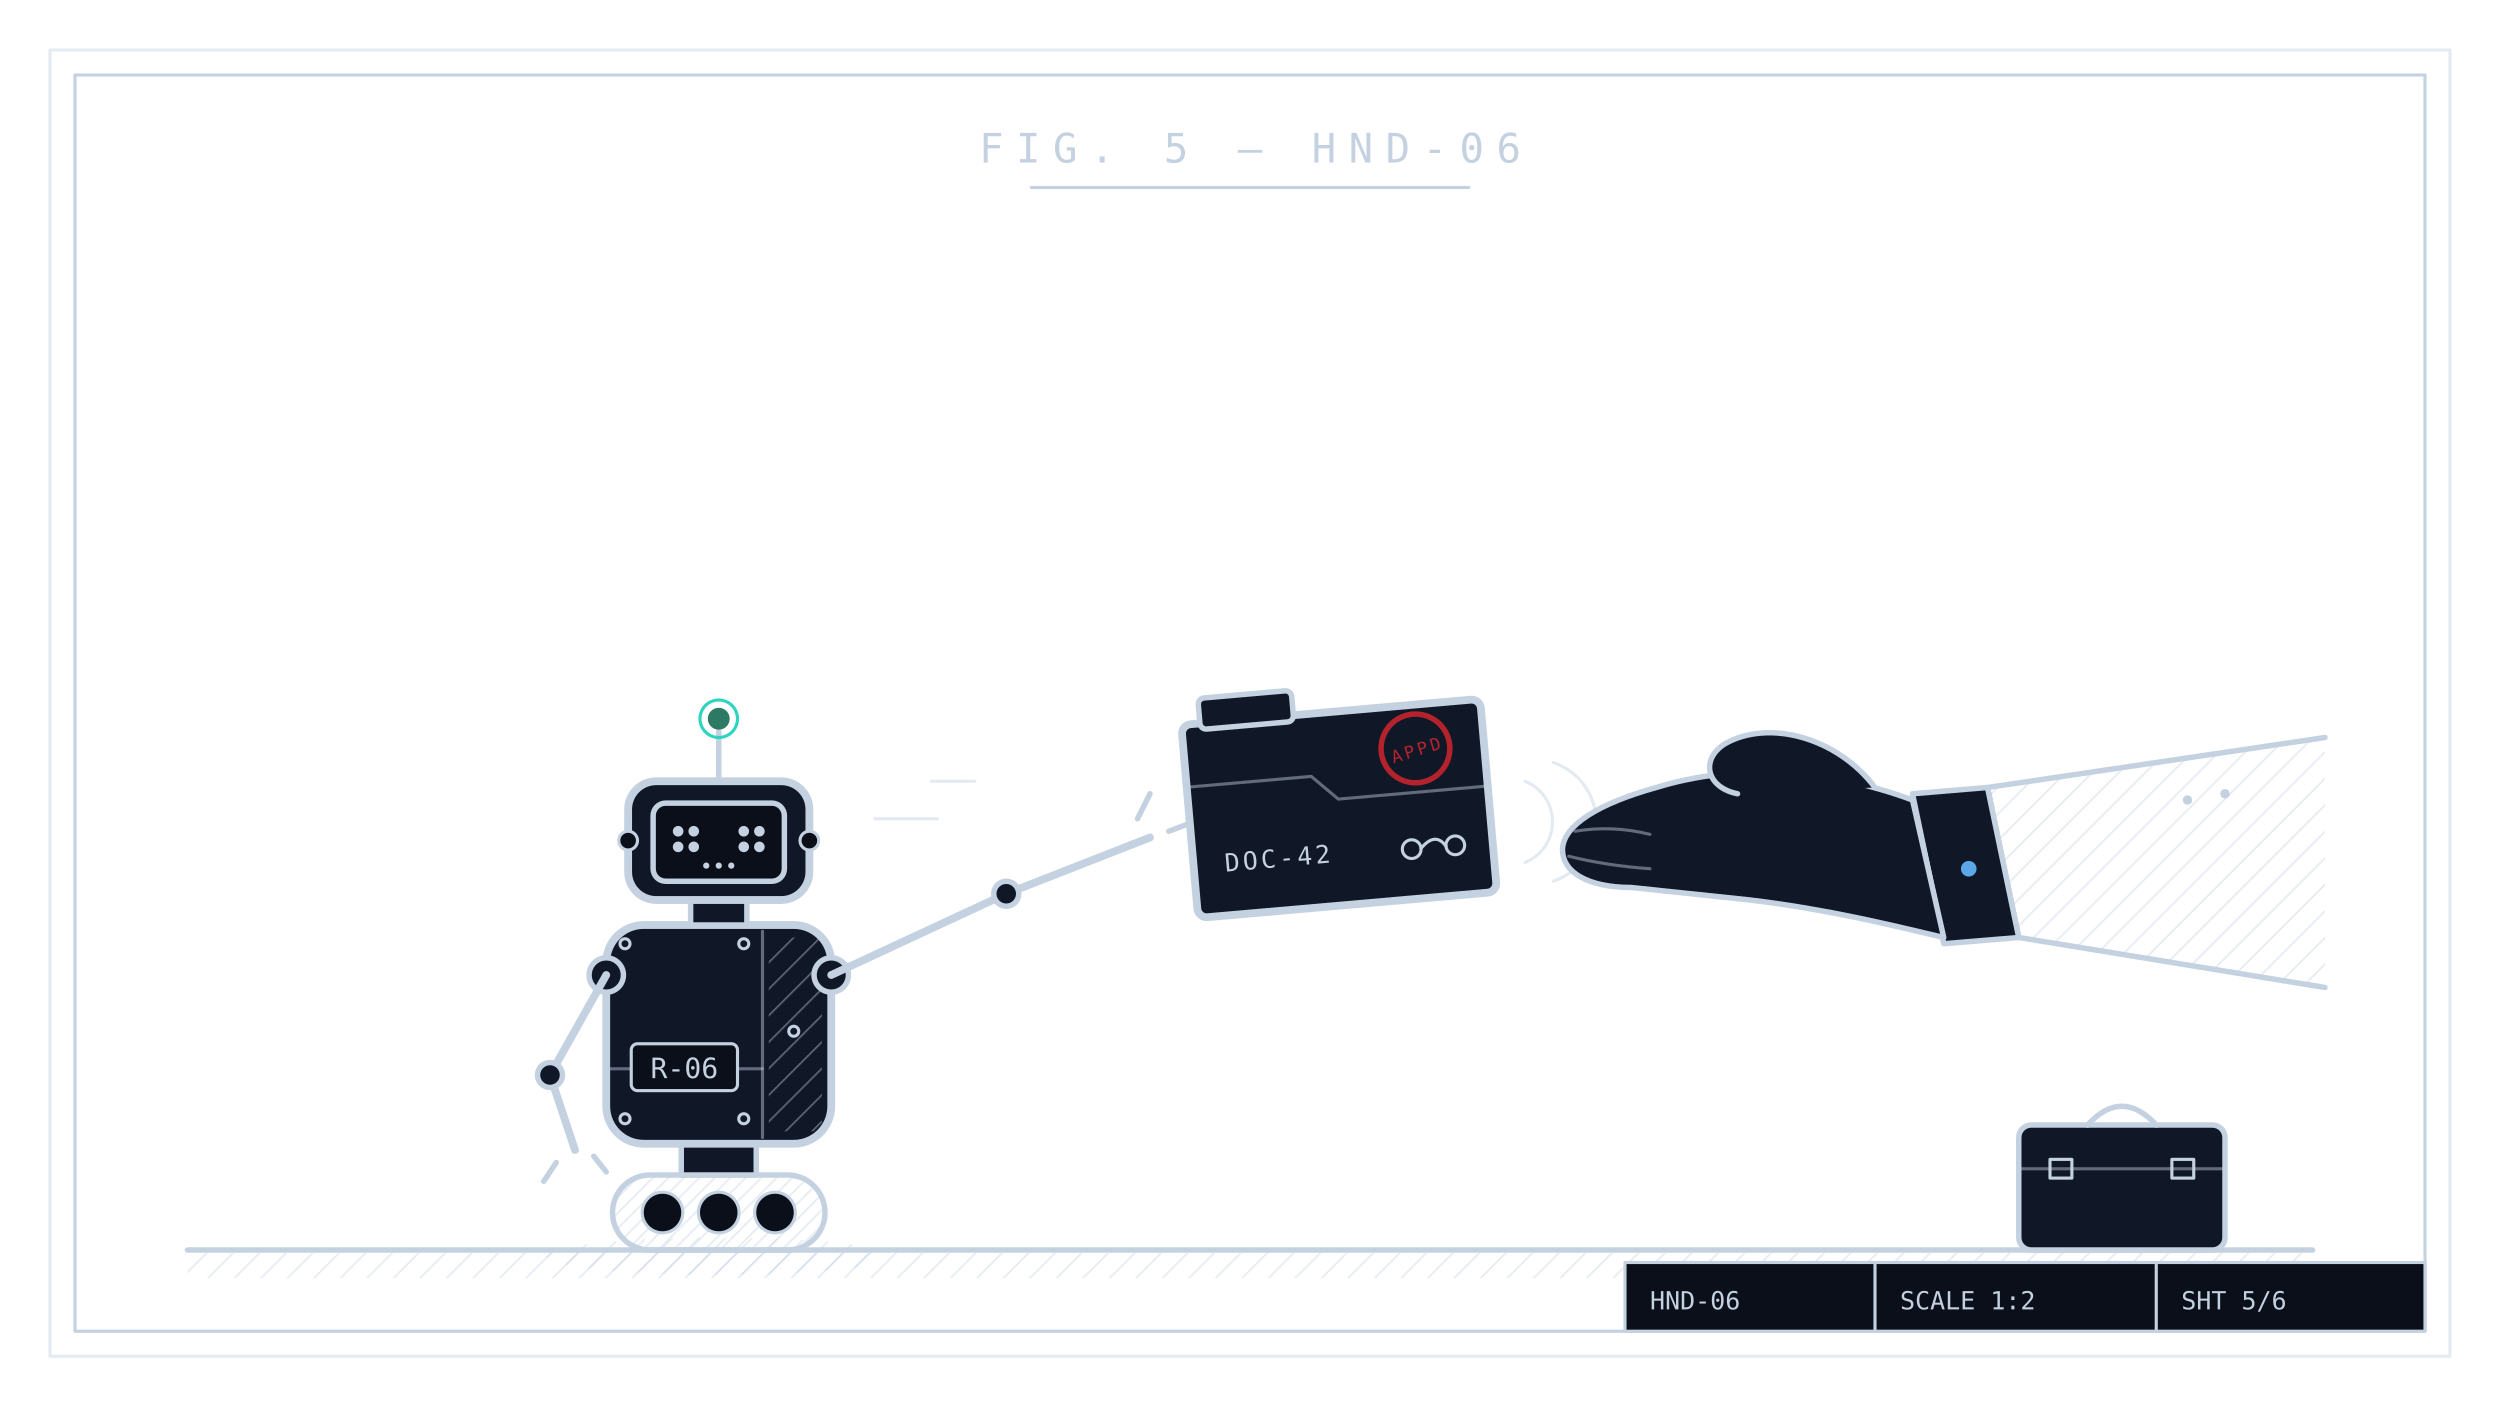
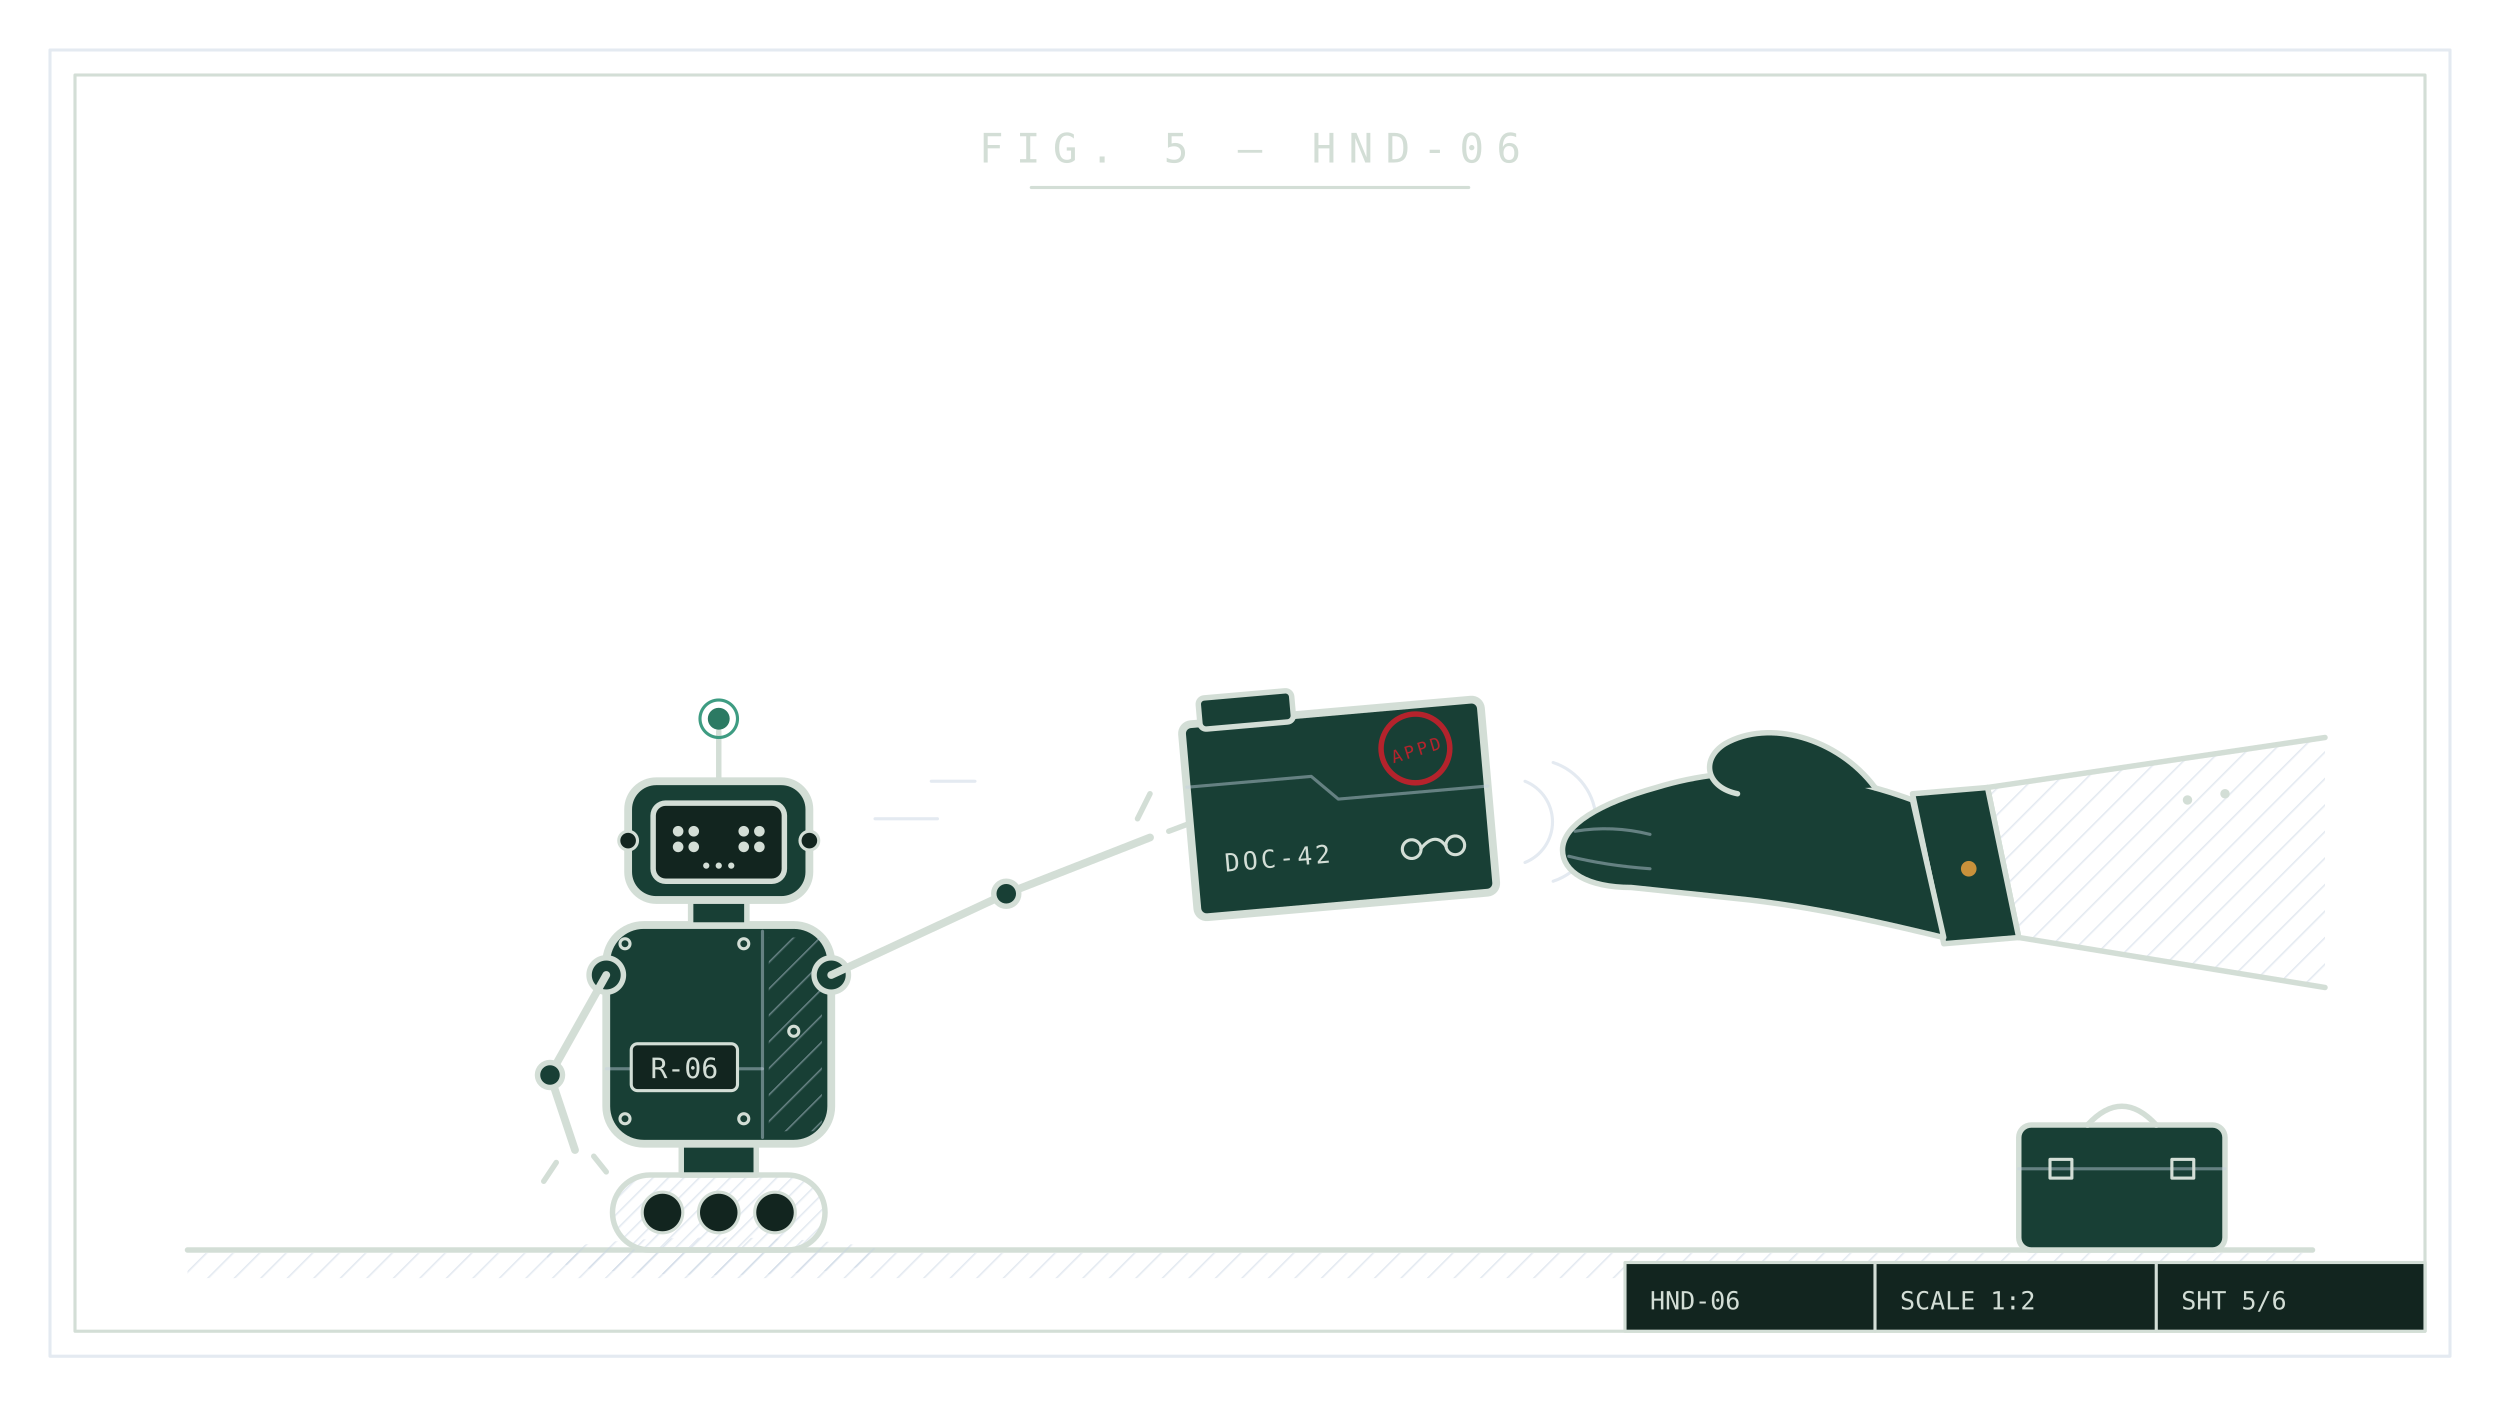
<svg xmlns="http://www.w3.org/2000/svg" viewBox="0 0 800 450">
  <style>
    .ill-live{animation:cePulse 2.4s ease-in-out infinite}
    @keyframes cePulse{0%,100%{opacity:.35}50%{opacity:1}}
    .ce-arm{animation:ceNudge 2.6s ease-in-out infinite alternate}
    @keyframes ceNudge{from{transform:translateX(0)}to{transform:translateX(4px)}}
    .ce-folder{transform-origin:0 0;animation:ceNudgeF 2.6s ease-in-out infinite alternate}
    @keyframes ceNudgeF{from{transform:translate(378px,232px) rotate(-5deg)}to{transform:translate(382px,232px) rotate(-5deg)}}
    .ce-whiff{animation:ceWhiff 2.6s ease-in-out infinite}
    @keyframes ceWhiff{0%,100%{opacity:.25}45%,60%{opacity:1}}
    @media (prefers-reduced-motion: reduce){*{animation:none !important}}
  </style>
  <defs>
    <pattern id="eH" patternUnits="userSpaceOnUse" width="6" height="6" patternTransform="rotate(45)">
      <line x1="0" y1="0" x2="0" y2="6" stroke="rgba(196,209,224,.45)" stroke-width="1" />
    </pattern>
    <pattern id="eHd" patternUnits="userSpaceOnUse" width="3.5" height="3.5" patternTransform="rotate(45)">
      <line x1="0" y1="0" x2="0" y2="3.5" stroke="rgba(196,209,224,.45)" stroke-width="1" />
    </pattern>
-     <g id="eBot" stroke="#C4D1E0" fill="none" stroke-linecap="round" stroke-linejoin="round">
+     <g id="eBot" stroke="#d3ded6" fill="none" stroke-linecap="round" stroke-linejoin="round">
      <rect x="-34" y="-24" width="68" height="24" rx="12" fill="url(#eHd)" stroke-width="1.75" />
-       <circle cx="-18" cy="-12" r="6.5" fill="#0A0F1A" stroke-width="1" />
-       <circle cx="0" cy="-12" r="6.5" fill="#0A0F1A" stroke-width="1" />
-       <circle cx="18" cy="-12" r="6.5" fill="#0A0F1A" stroke-width="1" />
-       <rect x="-12" y="-34" width="24" height="10" fill="#101828" stroke-width="1.75" />
-       <rect x="-36" y="-104" width="72" height="70" rx="12" fill="#101828" stroke-width="2.5" class="ill-draw" />
+       <circle cx="-18" cy="-12" r="6.5" fill="#12251f" stroke-width="1" />
+       <circle cx="0" cy="-12" r="6.5" fill="#12251f" stroke-width="1" />
+       <circle cx="18" cy="-12" r="6.5" fill="#12251f" stroke-width="1" />
+       <rect x="-12" y="-34" width="24" height="10" fill="#183f35" stroke-width="1.75" />
+       <rect x="-36" y="-104" width="72" height="70" rx="12" fill="#183f35" stroke-width="2.5" class="ill-draw" />
      <rect x="16" y="-100" width="17" height="62" fill="url(#eH)" stroke="none" />
      <path d="M14 -102 V-36" stroke="rgba(196,209,224,.45)" stroke-width="1" />
      <path d="M-36 -58 H14" stroke="rgba(196,209,224,.45)" stroke-width="1" />
      <circle cx="-30" cy="-98" r="1.6" stroke-width="1" />
      <circle cx="-30" cy="-42" r="1.6" stroke-width="1" />
      <circle cx="8" cy="-98" r="1.6" stroke-width="1" />
      <circle cx="8" cy="-42" r="1.6" stroke-width="1" />
      <circle cx="24" cy="-70" r="1.6" stroke-width="1" />
-       <rect x="-28" y="-66" width="34" height="15" rx="2" fill="#0A0F1A" stroke-width="1" />
-       <rect x="-9" y="-114" width="18" height="10" fill="#101828" stroke-width="1.75" />
-       <rect x="-29" y="-150" width="58" height="38" rx="9" fill="#101828" stroke-width="2.5" class="ill-draw" />
-       <rect x="-21" y="-143" width="42" height="25" rx="4" fill="#0A0F1A" stroke-width="1.75" />
-       <g fill="#C4D1E0" stroke="none">
+       <rect x="-28" y="-66" width="34" height="15" rx="2" fill="#12251f" stroke-width="1" />
+       <rect x="-9" y="-114" width="18" height="10" fill="#183f35" stroke-width="1.75" />
+       <rect x="-29" y="-150" width="58" height="38" rx="9" fill="#183f35" stroke-width="2.5" class="ill-draw" />
+       <rect x="-21" y="-143" width="42" height="25" rx="4" fill="#12251f" stroke-width="1.75" />
+       <g fill="#d3ded6" stroke="none">
        <circle cx="-13" cy="-134" r="1.7" />
        <circle cx="-8" cy="-134" r="1.7" />
        <circle cx="-13" cy="-129" r="1.7" />
        <circle cx="-8" cy="-129" r="1.7" />
        <circle cx="8" cy="-134" r="1.7" />
        <circle cx="13" cy="-134" r="1.7" />
        <circle cx="8" cy="-129" r="1.7" />
        <circle cx="13" cy="-129" r="1.7" />
        <circle cx="-4" cy="-123" r="1" />
        <circle cx="0" cy="-123" r="1" />
        <circle cx="4" cy="-123" r="1" />
      </g>
-       <circle cx="-29" cy="-131" r="3" fill="#0A0F1A" stroke-width="1" />
-       <circle cx="29" cy="-131" r="3" fill="#0A0F1A" stroke-width="1" />
+       <circle cx="-29" cy="-131" r="3" fill="#12251f" stroke-width="1" />
+       <circle cx="29" cy="-131" r="3" fill="#12251f" stroke-width="1" />
      <path d="M0 -150 V-166" stroke-width="1.75" />
-       <circle cx="0" cy="-170" r="6" stroke="#2DD4BF" stroke-width="1" class="ill-live" />
+       <circle cx="0" cy="-170" r="6" stroke="#3e9c82" stroke-width="1" class="ill-live" />
      <circle cx="0" cy="-170" r="3.5" fill="#2C7A63" stroke="none" class="ill-live" />
-       <circle cx="-36" cy="-88" r="5.5" fill="#101828" stroke-width="1.75" />
-       <circle cx="36" cy="-88" r="5.5" fill="#101828" stroke-width="1.75" />
+       <circle cx="-36" cy="-88" r="5.5" fill="#183f35" stroke-width="1.75" />
+       <circle cx="36" cy="-88" r="5.5" fill="#183f35" stroke-width="1.75" />
    </g>
  </defs>
-   <g stroke="#C4D1E0" fill="none" stroke-linecap="round" stroke-linejoin="round">
+   <g stroke="#d3ded6" fill="none" stroke-linecap="round" stroke-linejoin="round">
    <rect x="16" y="16" width="768" height="418" stroke="rgba(196,209,224,.45)" stroke-width="1" />
    <rect x="24" y="24" width="752" height="402" stroke-width="1" />
-     <text x="400" y="52" text-anchor="middle" font-family="IBM Plex Mono, monospace" font-size="13" letter-spacing="4" fill="#C4D1E0" stroke="none">FIG. 5 — HND-06</text>
+     <text x="400" y="52" text-anchor="middle" font-family="IBM Plex Mono, monospace" font-size="13" letter-spacing="4" fill="#d3ded6" stroke="none">FIG. 5 — HND-06</text>
    <path d="M330 60 H470" stroke-width="1" />
    <path d="M60 400 H740" stroke-width="1.75" />
    <rect x="60" y="401" width="680" height="8" fill="url(#eH)" stroke="none" />
    <ellipse cx="230" cy="402" rx="55" ry="6" fill="url(#eH)" stroke="none" />
-     <rect x="646" y="360" width="66" height="40" rx="4" fill="#101828" stroke-width="1.75" />
+     <rect x="646" y="360" width="66" height="40" rx="4" fill="#183f35" stroke-width="1.75" />
    <path d="M668 360 Q679 348 690 360" stroke-width="1.75" />
    <path d="M646 374 H712" stroke="rgba(196,209,224,.45)" stroke-width="1" />
    <rect x="656" y="371" width="7" height="6" stroke-width="1" />
    <rect x="695" y="371" width="7" height="6" stroke-width="1" />
    <use href="#eBot" transform="translate(230,400)" />
-     <text x="219" y="345" text-anchor="middle" font-family="IBM Plex Mono, monospace" font-size="9" fill="#C4D1E0" stroke="none">R-06</text>
+     <text x="219" y="345" text-anchor="middle" font-family="IBM Plex Mono, monospace" font-size="9" fill="#d3ded6" stroke="none">R-06</text>
    <path class="ce-whiff" d="M300 262 h-20 M312 250 h-14" stroke="rgba(196,209,224,.45)" stroke-width="1" />
    <path d="M194 312 L176 344 L184 368" stroke-width="2.5" />
-     <circle cx="176" cy="344" r="4" fill="#101828" stroke-width="1.75" />
+     <circle cx="176" cy="344" r="4" fill="#183f35" stroke-width="1.75" />
    <path d="M178 372 l-4 6 M190 370 l4 5" stroke-width="1.75" />
    <path class="ce-arm" d="M266 312 L322 286 L368 268" stroke-width="2.5" />
-     <circle class="ce-arm" cx="322" cy="286" r="4" fill="#101828" stroke-width="1.75" />
+     <circle class="ce-arm" cx="322" cy="286" r="4" fill="#183f35" stroke-width="1.75" />
    <path class="ce-arm" d="M364 262 l4 -8 M374 266 l8 -3" stroke-width="1.75" />
    <g class="ce-folder" transform="translate(378,232) rotate(-5)">
-       <rect x="0" y="0" width="96" height="62" rx="3" fill="#101828" stroke-width="2.5" class="ill-draw" />
-       <rect x="6" y="-8" width="30" height="10" rx="2" fill="#101828" stroke-width="1.75" />
+       <rect x="0" y="0" width="96" height="62" rx="3" fill="#183f35" stroke-width="2.5" class="ill-draw" />
+       <rect x="6" y="-8" width="30" height="10" rx="2" fill="#183f35" stroke-width="1.75" />
      <path d="M0 20 L40 20 L48 28 L96 28" stroke="rgba(196,209,224,.45)" stroke-width="1" />
      <circle cx="70" cy="46" r="3" stroke-width="1" />
      <circle cx="84" cy="46" r="3" stroke-width="1" />
      <path d="M73 46 Q78 41 81 46" stroke-width="1" />
-       <text x="10" y="48" font-family="IBM Plex Mono, monospace" font-size="8" letter-spacing="1" fill="#C4D1E0" stroke="none">DOC-42</text>
+       <text x="10" y="48" font-family="IBM Plex Mono, monospace" font-size="8" letter-spacing="1" fill="#d3ded6" stroke="none">DOC-42</text>
      <g transform="translate(74,14) rotate(-12)" stroke="#B4232C">
        <circle r="11" stroke-width="1.75" />
        <text y="2.5" text-anchor="middle" font-family="IBM Plex Mono, monospace" font-size="5.5" letter-spacing="1" fill="#B4232C" stroke="none">APPD</text>
      </g>
    </g>
    <path d="M488 250 a14 14 0 0 1 0 26" stroke="rgba(196,209,224,.45)" stroke-width="1" />
    <path d="M497 244 a20 20 0 0 1 0 38" stroke="rgba(196,209,224,.45)" stroke-width="1" />
    <path d="M744 236 L636 252 L646 300 L744 316" fill="url(#eH)" stroke-width="1.75" />
-     <circle cx="700" cy="256" r="1.5" fill="#C4D1E0" stroke="none" />
-     <circle cx="712" cy="254" r="1.5" fill="#C4D1E0" stroke="none" />
-     <path d="M636 252 L646 300 L622 302 L612 254 Z" fill="#101828" stroke-width="1.75" />
-     <circle cx="630" cy="278" r="2.5" fill="#5BA8E8" stroke="none" />
-     <path d="M612 256 C585 246 556 244 530 252 C512 257 500 264 500 272 C500 279 508 284 522 284 L560 288 C585 291 605 296 622 300 Z" fill="#101828" stroke-width="1.75" class="ill-draw" />
-     <path d="M600 252 C588 236 566 230 552 238 C544 243 546 252 556 254" fill="#101828" stroke-width="1.75" />
+     <circle cx="700" cy="256" r="1.5" fill="#d3ded6" stroke="none" />
+     <circle cx="712" cy="254" r="1.5" fill="#d3ded6" stroke="none" />
+     <path d="M636 252 L646 300 L622 302 L612 254 Z" fill="#183f35" stroke-width="1.75" />
+     <circle cx="630" cy="278" r="2.5" fill="#c9913b" stroke="none" />
+     <path d="M612 256 C585 246 556 244 530 252 C512 257 500 264 500 272 C500 279 508 284 522 284 L560 288 C585 291 605 296 622 300 Z" fill="#183f35" stroke-width="1.75" class="ill-draw" />
+     <path d="M600 252 C588 236 566 230 552 238 C544 243 546 252 556 254" fill="#183f35" stroke-width="1.75" />
    <path d="M504 266 q12 -2 24 1 M502 274 q12 3 26 4" stroke="rgba(196,209,224,.45)" stroke-width="1" />
-     <rect x="520" y="404" width="256" height="22" fill="#0A0F1A" stroke-width="1" />
+     <rect x="520" y="404" width="256" height="22" fill="#12251f" stroke-width="1" />
    <path d="M600 404 V426 M690 404 V426" stroke-width="1" />
-     <text x="528" y="419" font-family="IBM Plex Mono, monospace" font-size="8" fill="#C4D1E0" stroke="none">HND-06</text>
-     <text x="608" y="419" font-family="IBM Plex Mono, monospace" font-size="8" fill="#C4D1E0" stroke="none">SCALE 1:2</text>
-     <text x="698" y="419" font-family="IBM Plex Mono, monospace" font-size="8" fill="#C4D1E0" stroke="none">SHT 5/6</text>
+     <text x="528" y="419" font-family="IBM Plex Mono, monospace" font-size="8" fill="#d3ded6" stroke="none">HND-06</text>
+     <text x="608" y="419" font-family="IBM Plex Mono, monospace" font-size="8" fill="#d3ded6" stroke="none">SCALE 1:2</text>
+     <text x="698" y="419" font-family="IBM Plex Mono, monospace" font-size="8" fill="#d3ded6" stroke="none">SHT 5/6</text>
  </g>
</svg>
